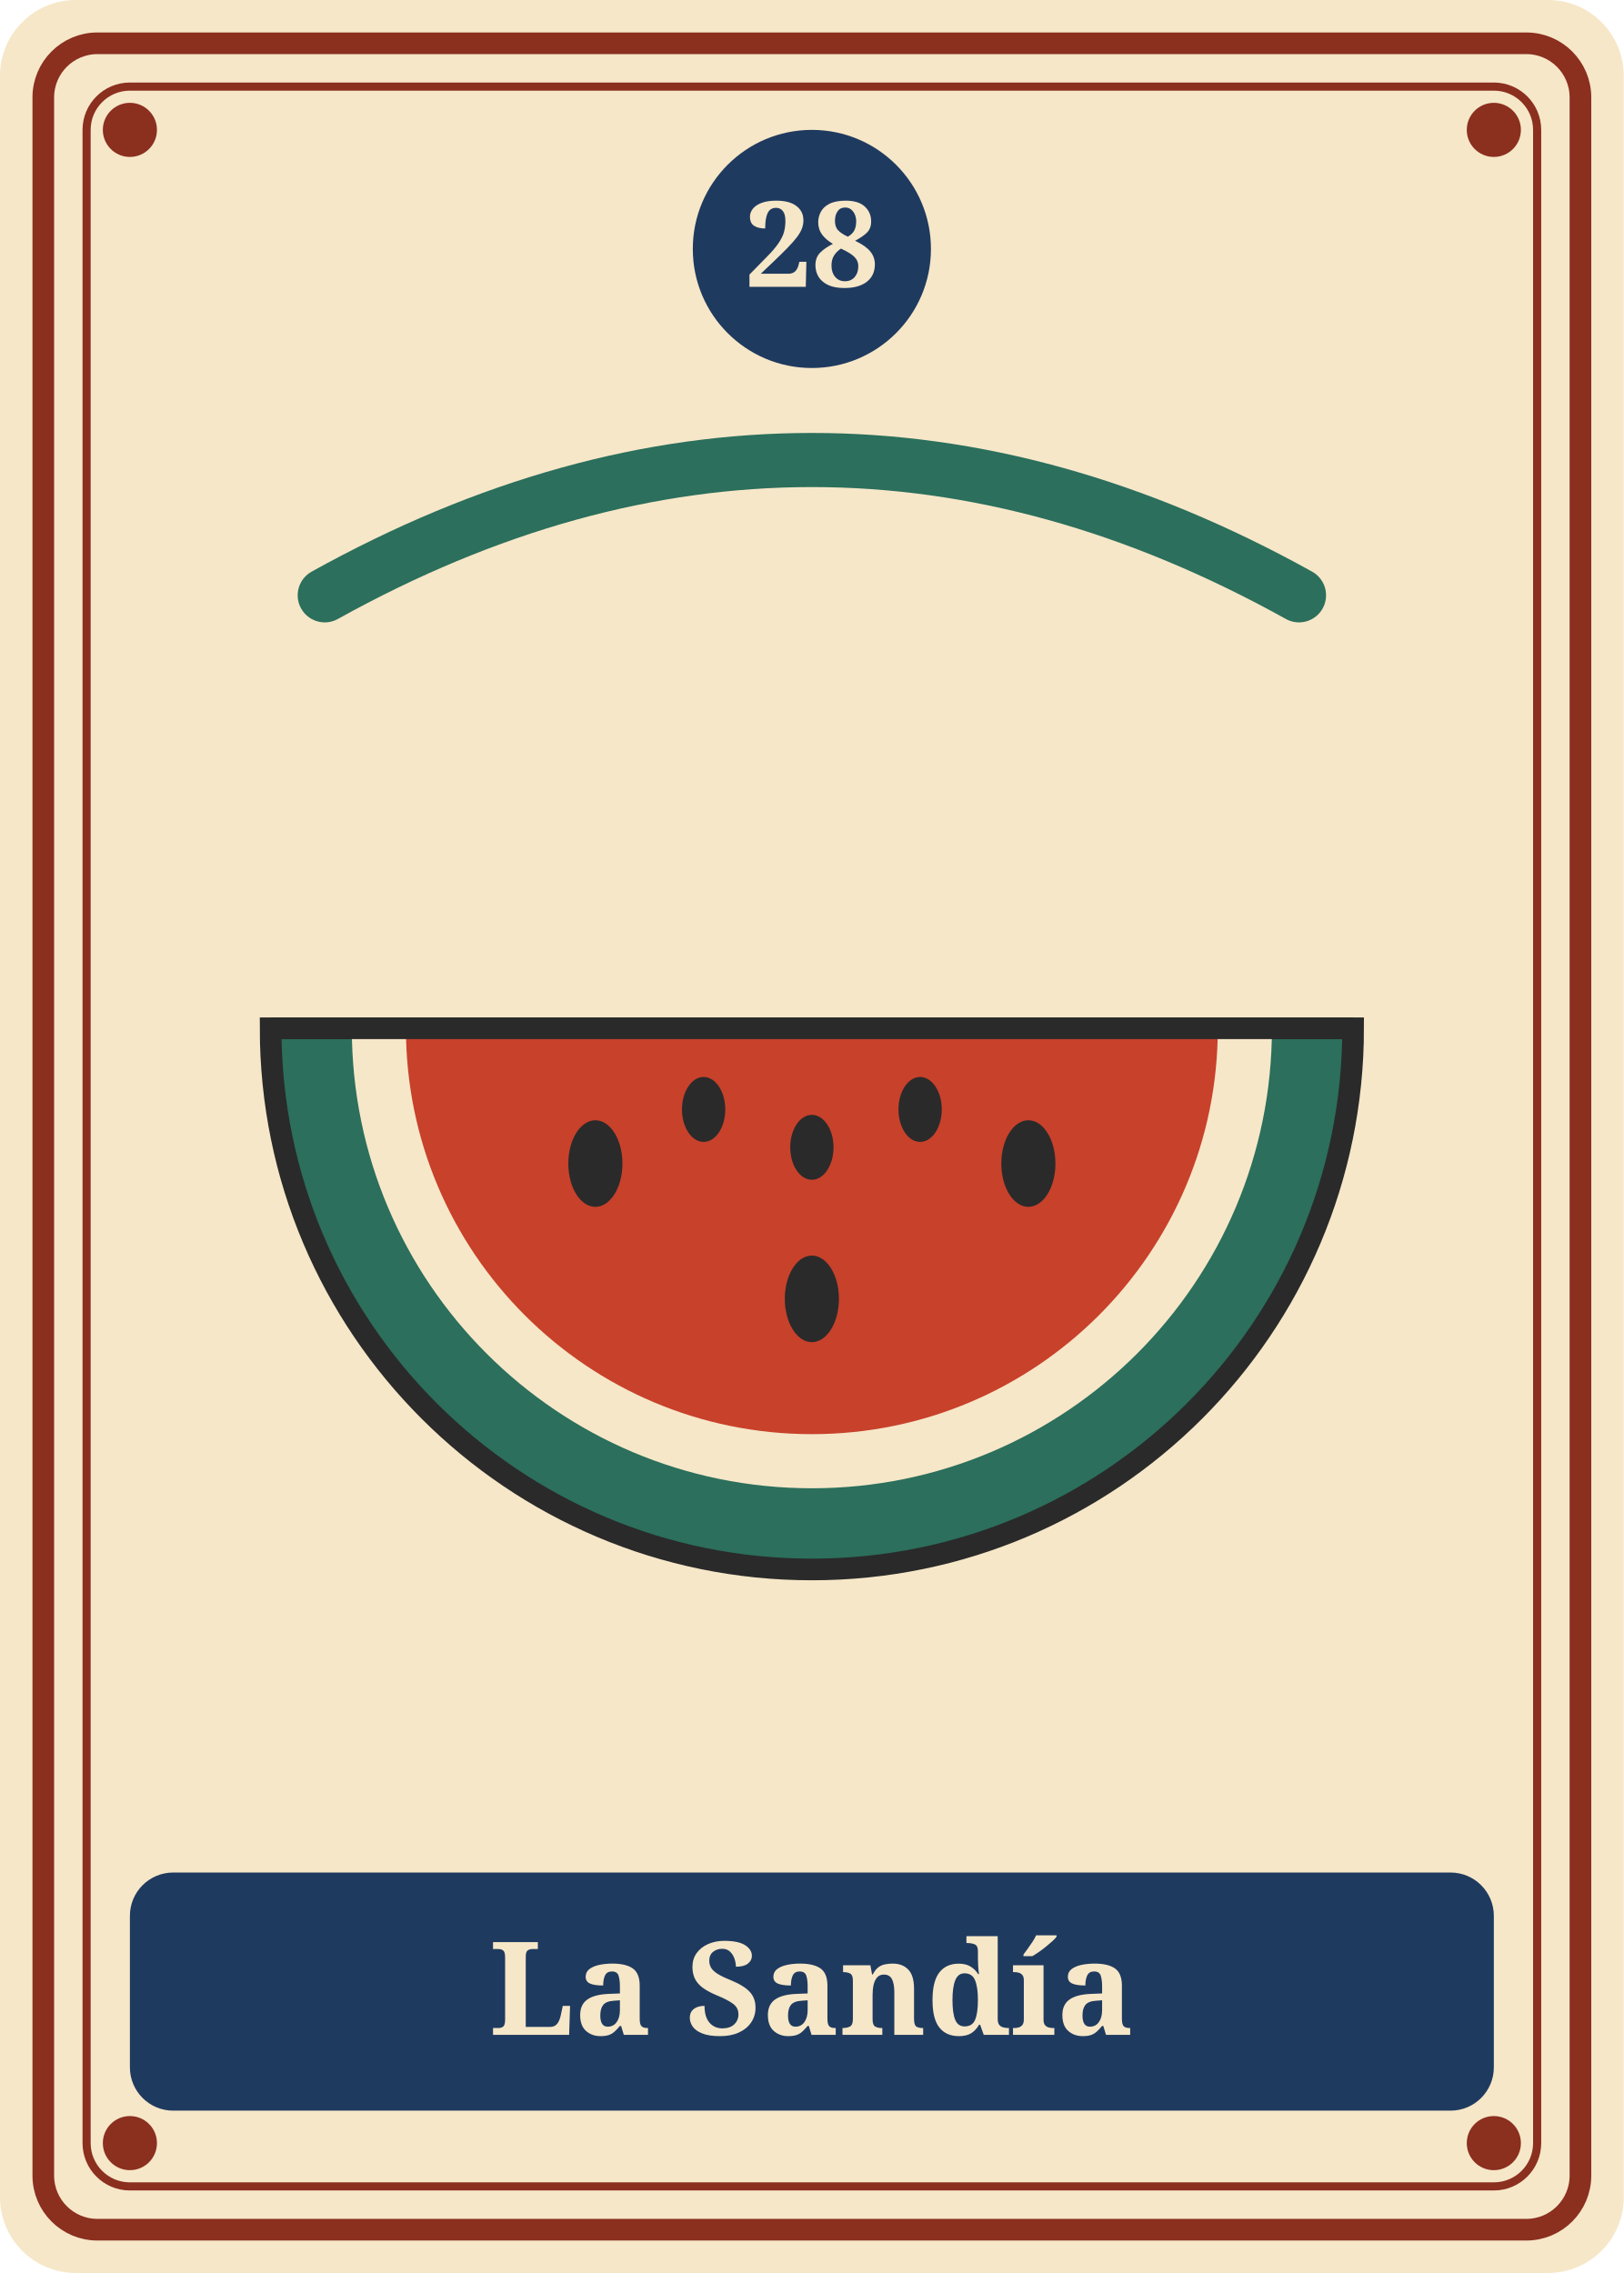
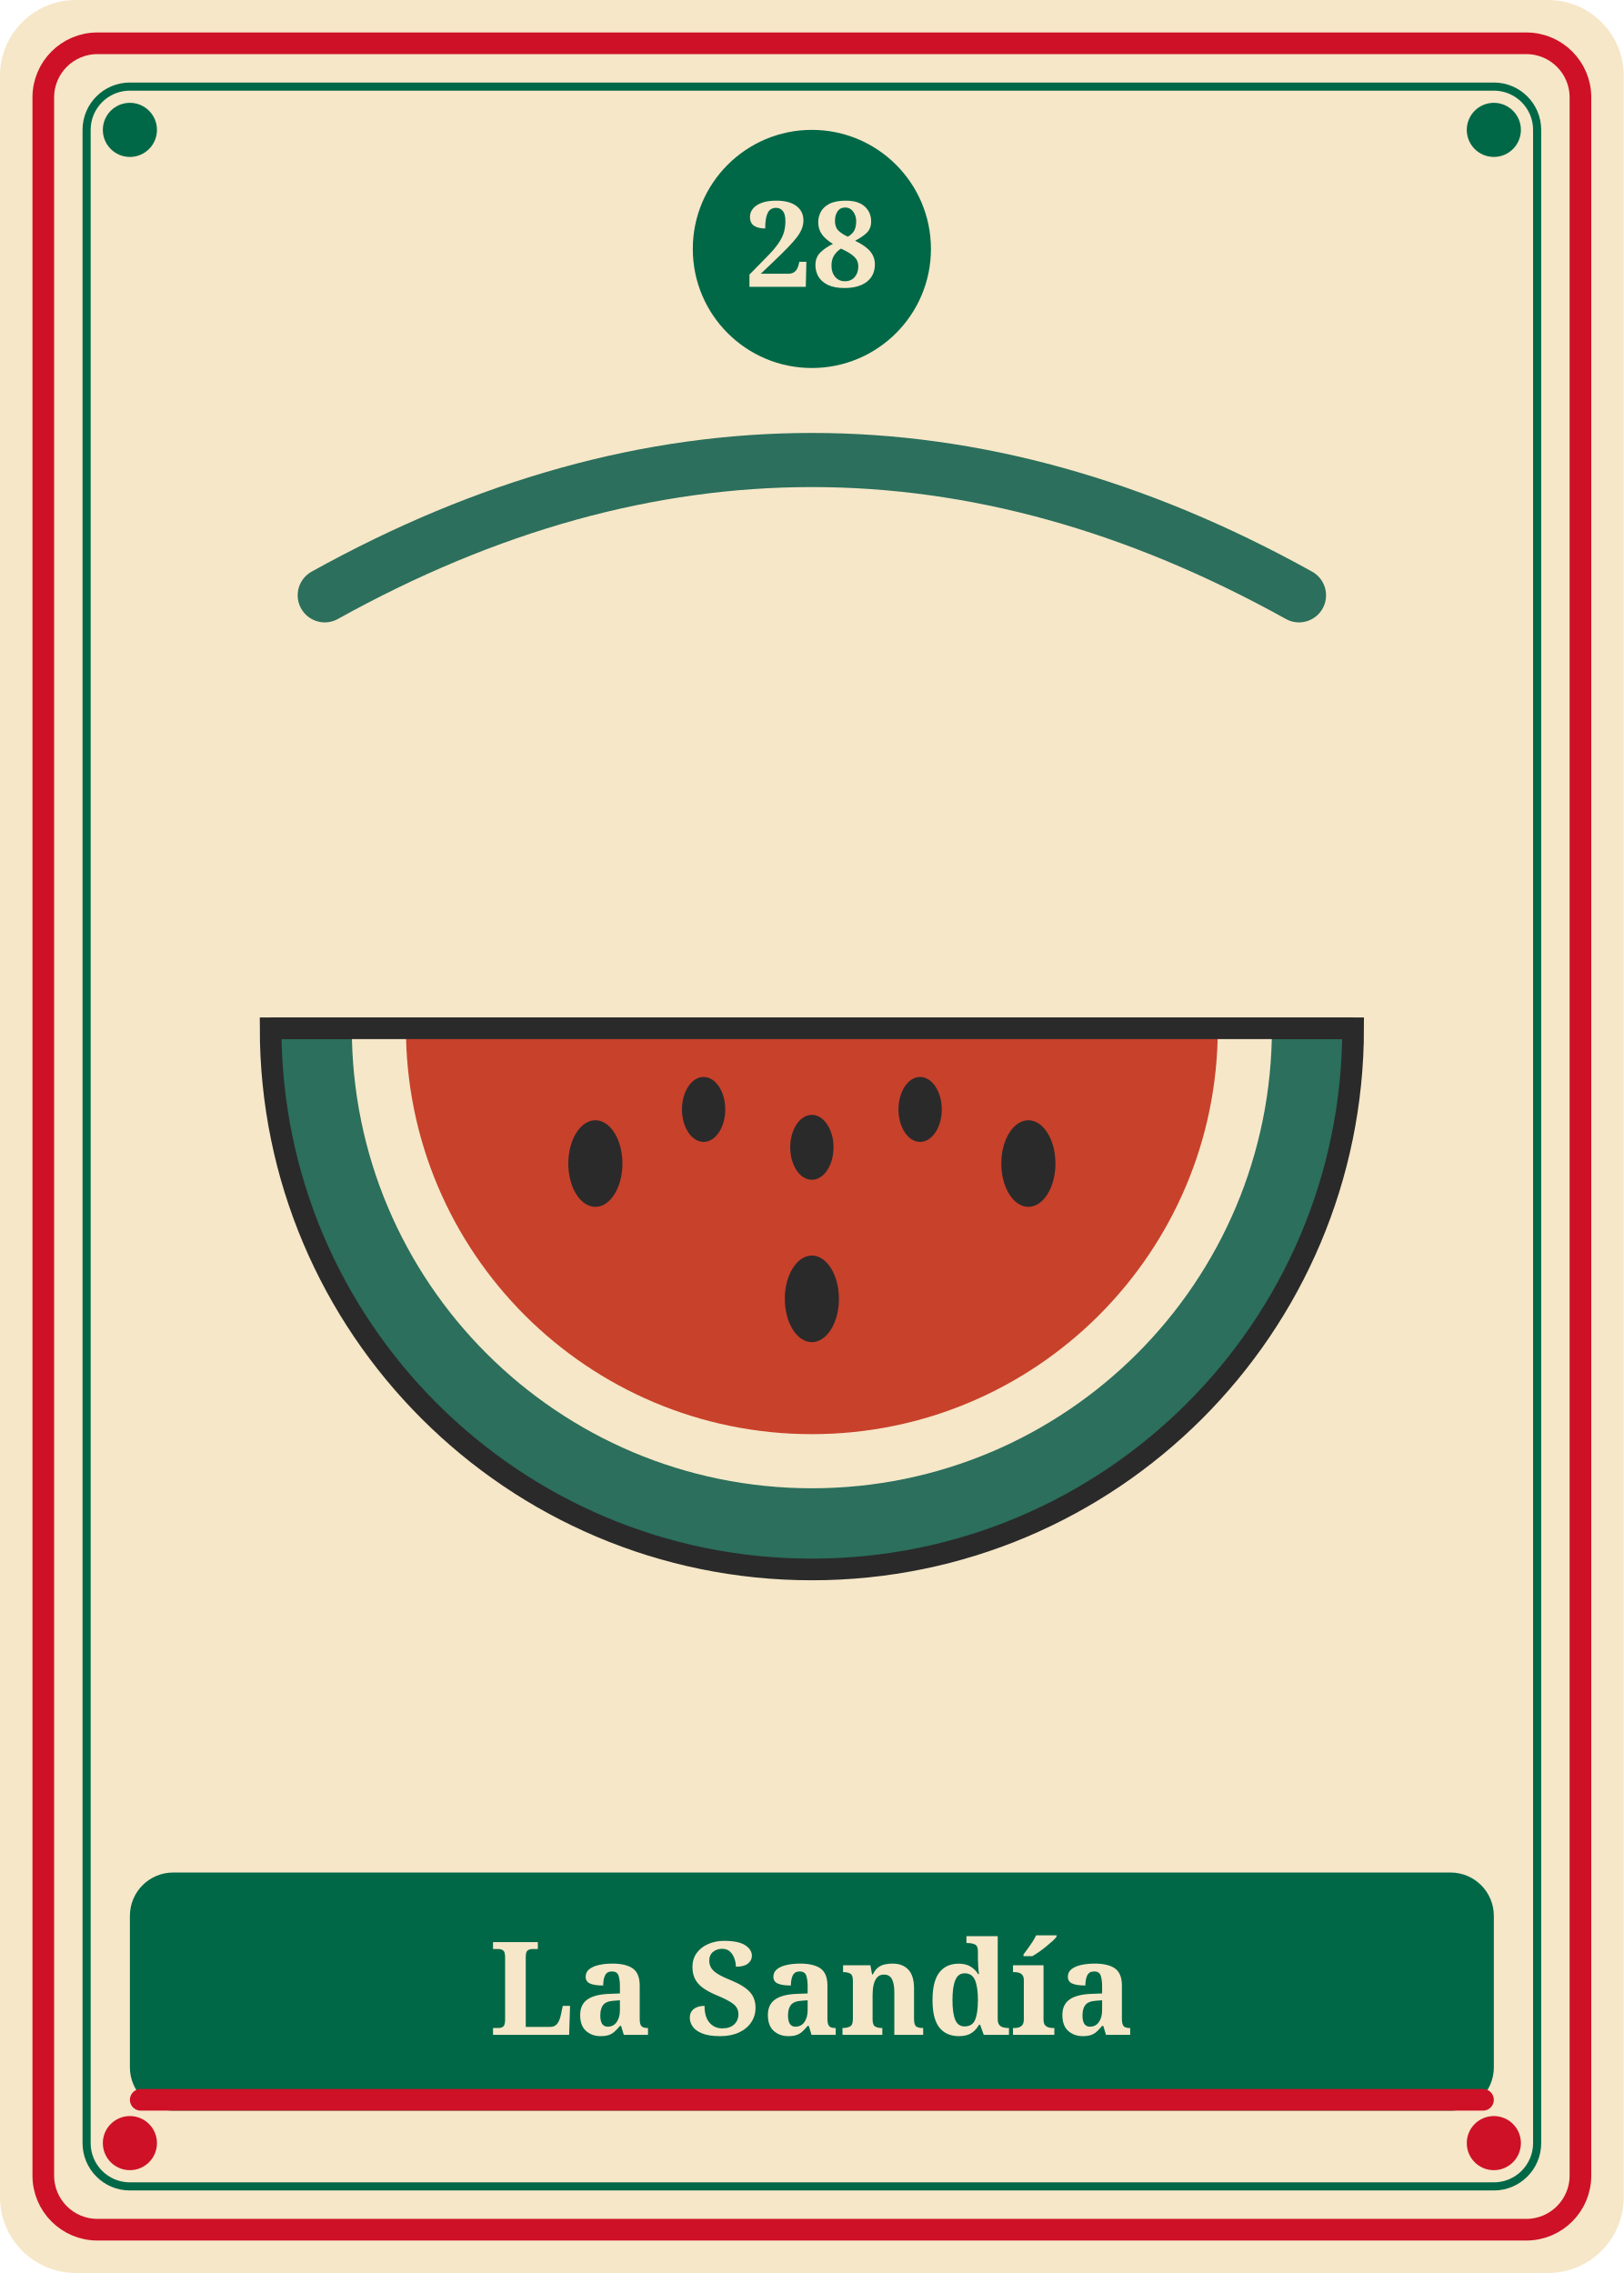
<svg xmlns="http://www.w3.org/2000/svg" viewBox="0 0 300 420" width="300" height="420">
  <rect width="300" height="420" rx="14" fill="#f6e7c8" />
-   <rect x="8" y="8" width="284" height="404" rx="10" fill="none" stroke="#8b2f1f" stroke-width="4" />
-   <rect x="16" y="16" width="268" height="388" rx="8" fill="none" stroke="#8b2f1f" stroke-width="1.5" />
-   <g fill="#8b2f1f">
+   <rect x="8" y="8" width="284" height="404" rx="10" fill="none" stroke="#ce1126" stroke-width="4" />
+   <rect x="16" y="16" width="268" height="388" rx="8" fill="none" stroke="#006847" stroke-width="1.5" />
+   <g fill="#006847">
    <circle cx="24" cy="24" r="5" />
    <circle cx="276" cy="24" r="5" />
+   </g>
+   <g fill="#ce1126">
    <circle cx="24" cy="396" r="5" />
    <circle cx="276" cy="396" r="5" />
  </g>
-   <circle cx="150" cy="46" r="22" fill="#1f3a5f" />
+   <circle cx="150" cy="46" r="22" fill="#006847" />
  <text x="150" y="53" text-anchor="middle" font-family="Georgia, serif" font-size="22" font-weight="bold" fill="#f6e7c8">28</text>
  <g>
    <path d="M50 190 a100 100 0 0 0 200 0 z" fill="#2b6f5c" stroke="#2a2a2a" stroke-width="4" />
    <path d="M65 190 a85 85 0 0 0 170 0 z" fill="#f6e7c8" />
    <path d="M75 190 a75 75 0 0 0 150 0 z" fill="#c8412b" />
    <path d="M50 190 h200" stroke="#2a2a2a" stroke-width="4" />
    <g fill="#2a2a2a">
      <ellipse cx="110" cy="215" rx="5" ry="8" />
      <ellipse cx="150" cy="240" rx="5" ry="8" />
      <ellipse cx="190" cy="215" rx="5" ry="8" />
      <ellipse cx="130" cy="205" rx="4" ry="6" />
      <ellipse cx="170" cy="205" rx="4" ry="6" />
      <ellipse cx="150" cy="212" rx="4" ry="6" />
    </g>
    <path d="M60 110 q90 -50 180 0" stroke="#2b6f5c" stroke-width="10" fill="none" stroke-linecap="round" />
  </g>
-   <rect x="24" y="346" width="252" height="44" rx="8" fill="#1f3a5f" />
+   <rect x="24" y="346" width="252" height="44" rx="8" fill="#006847" />
+   <rect x="24" y="386" width="252" height="4" rx="2" fill="#ce1126" />
  <text x="150" y="376" text-anchor="middle" font-family="Georgia, serif" font-size="24" font-weight="bold" fill="#f6e7c8">La Sandía</text>
</svg>
